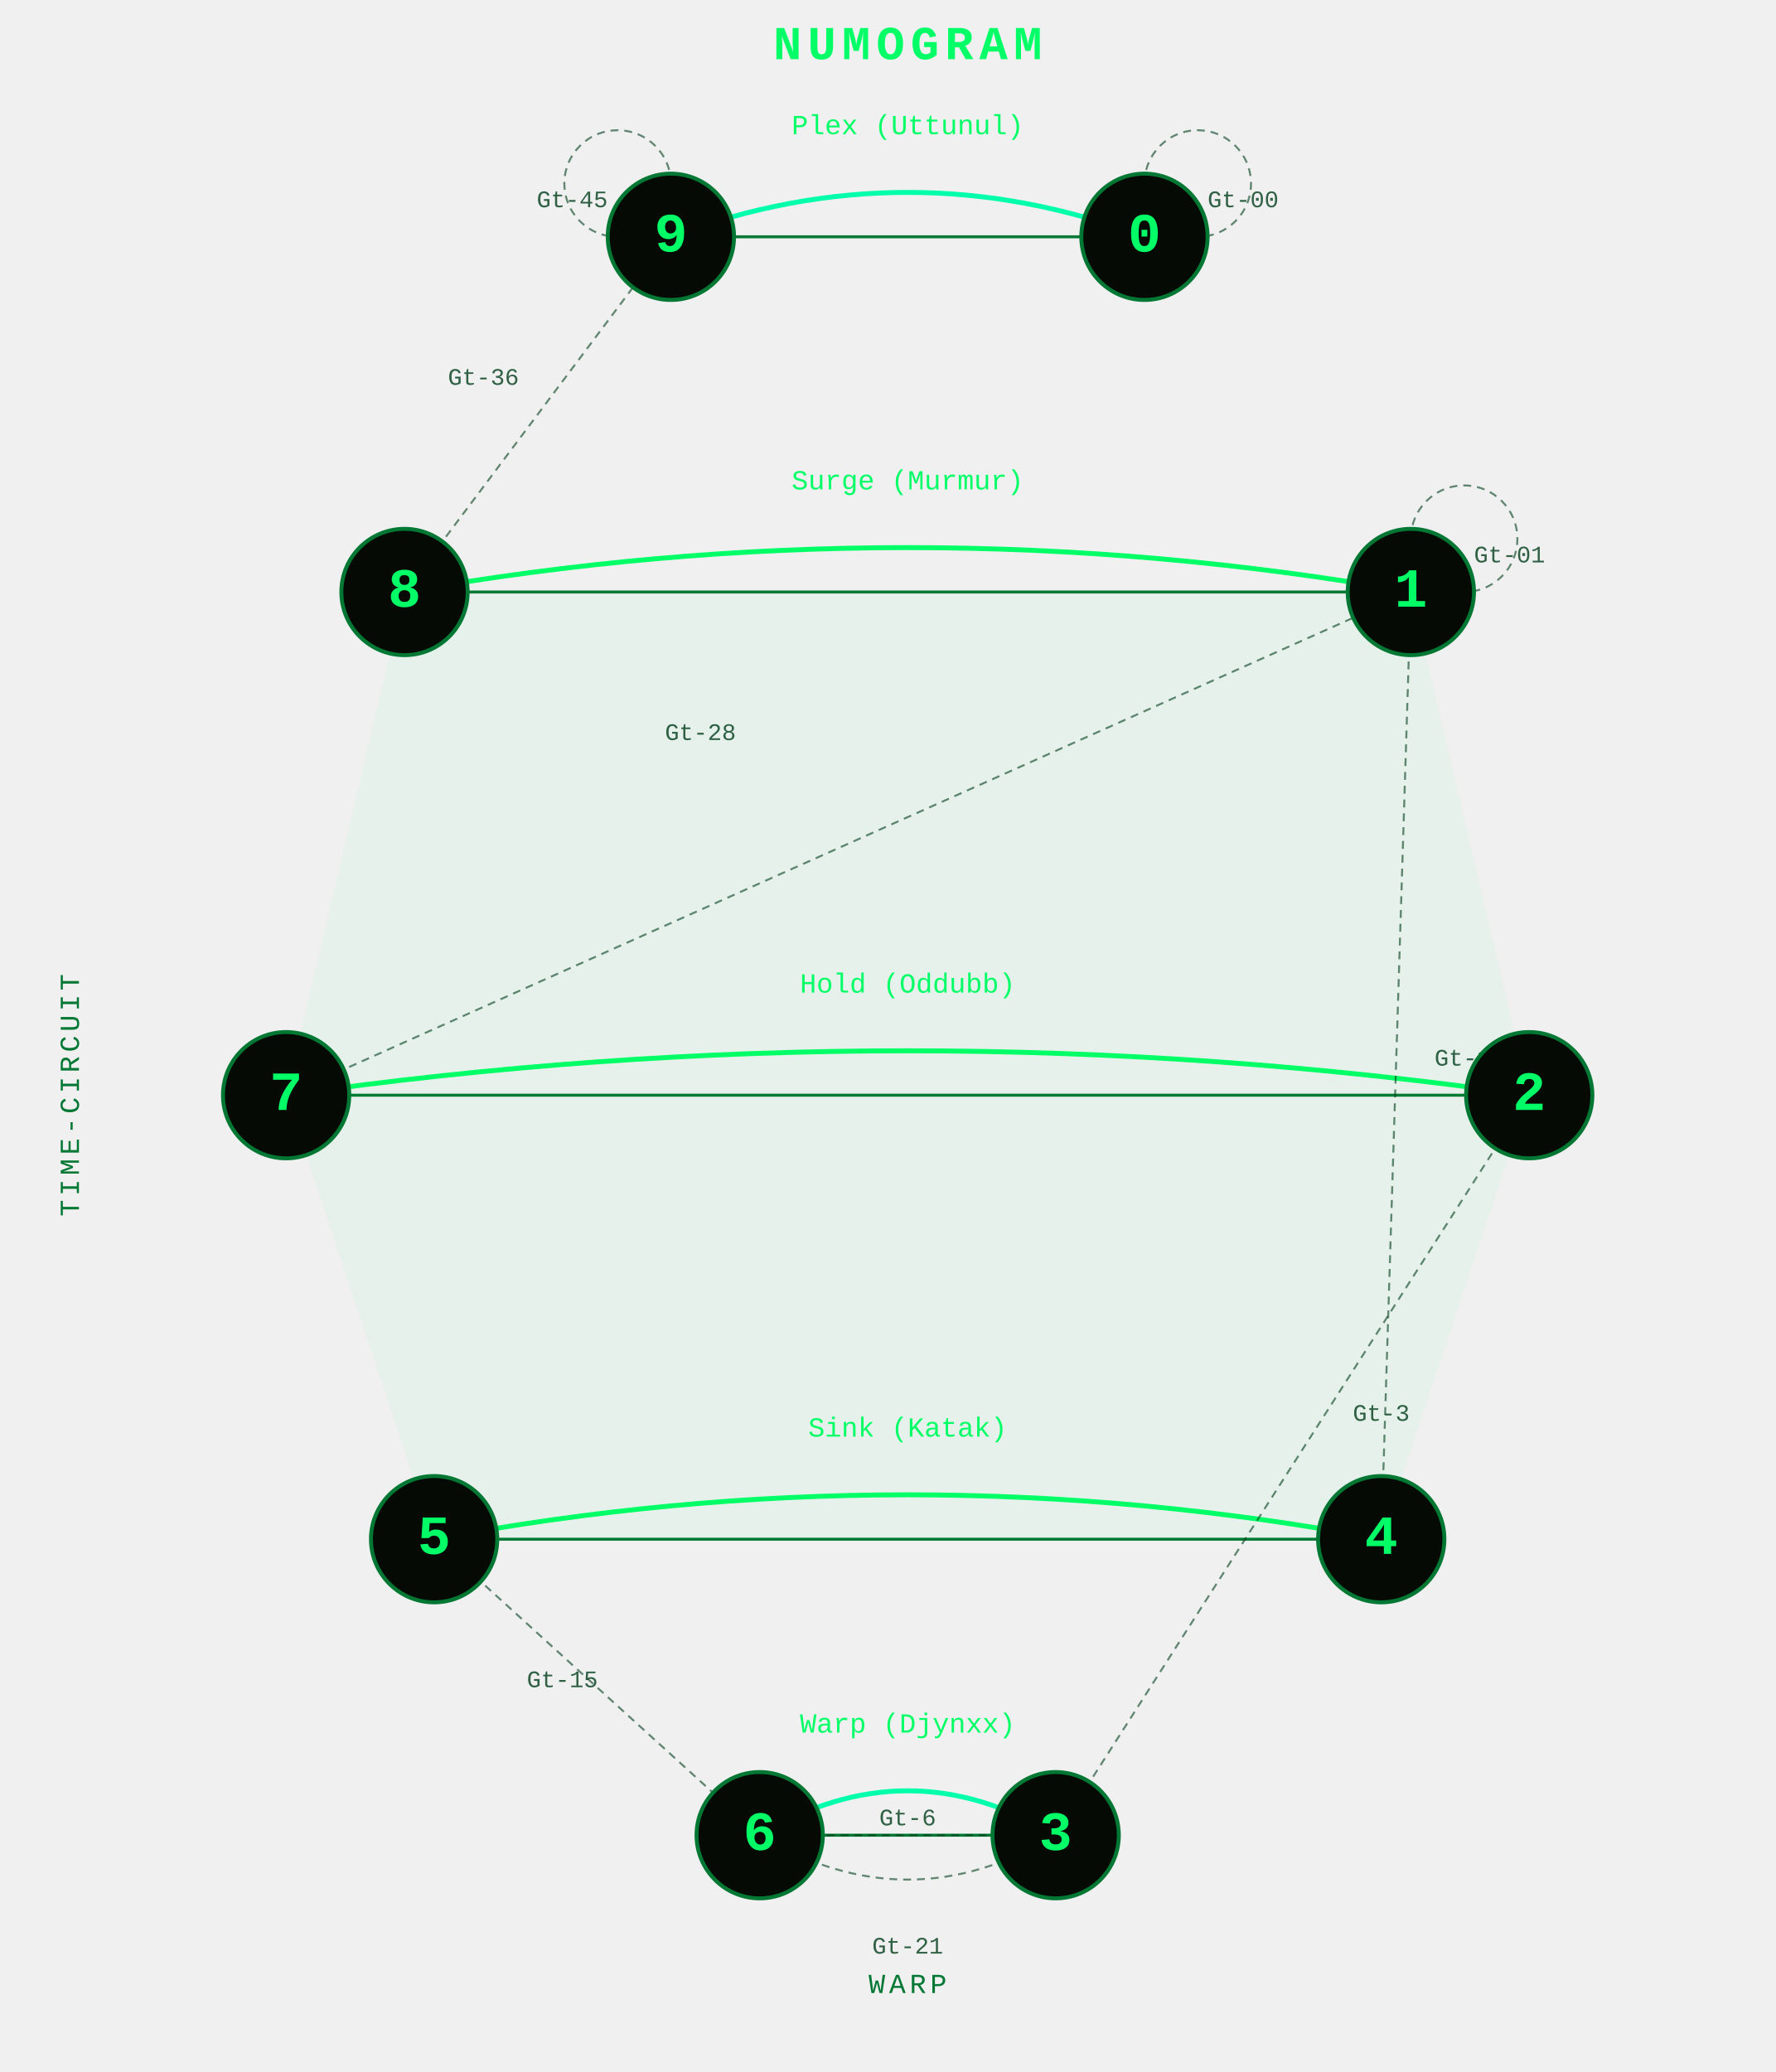
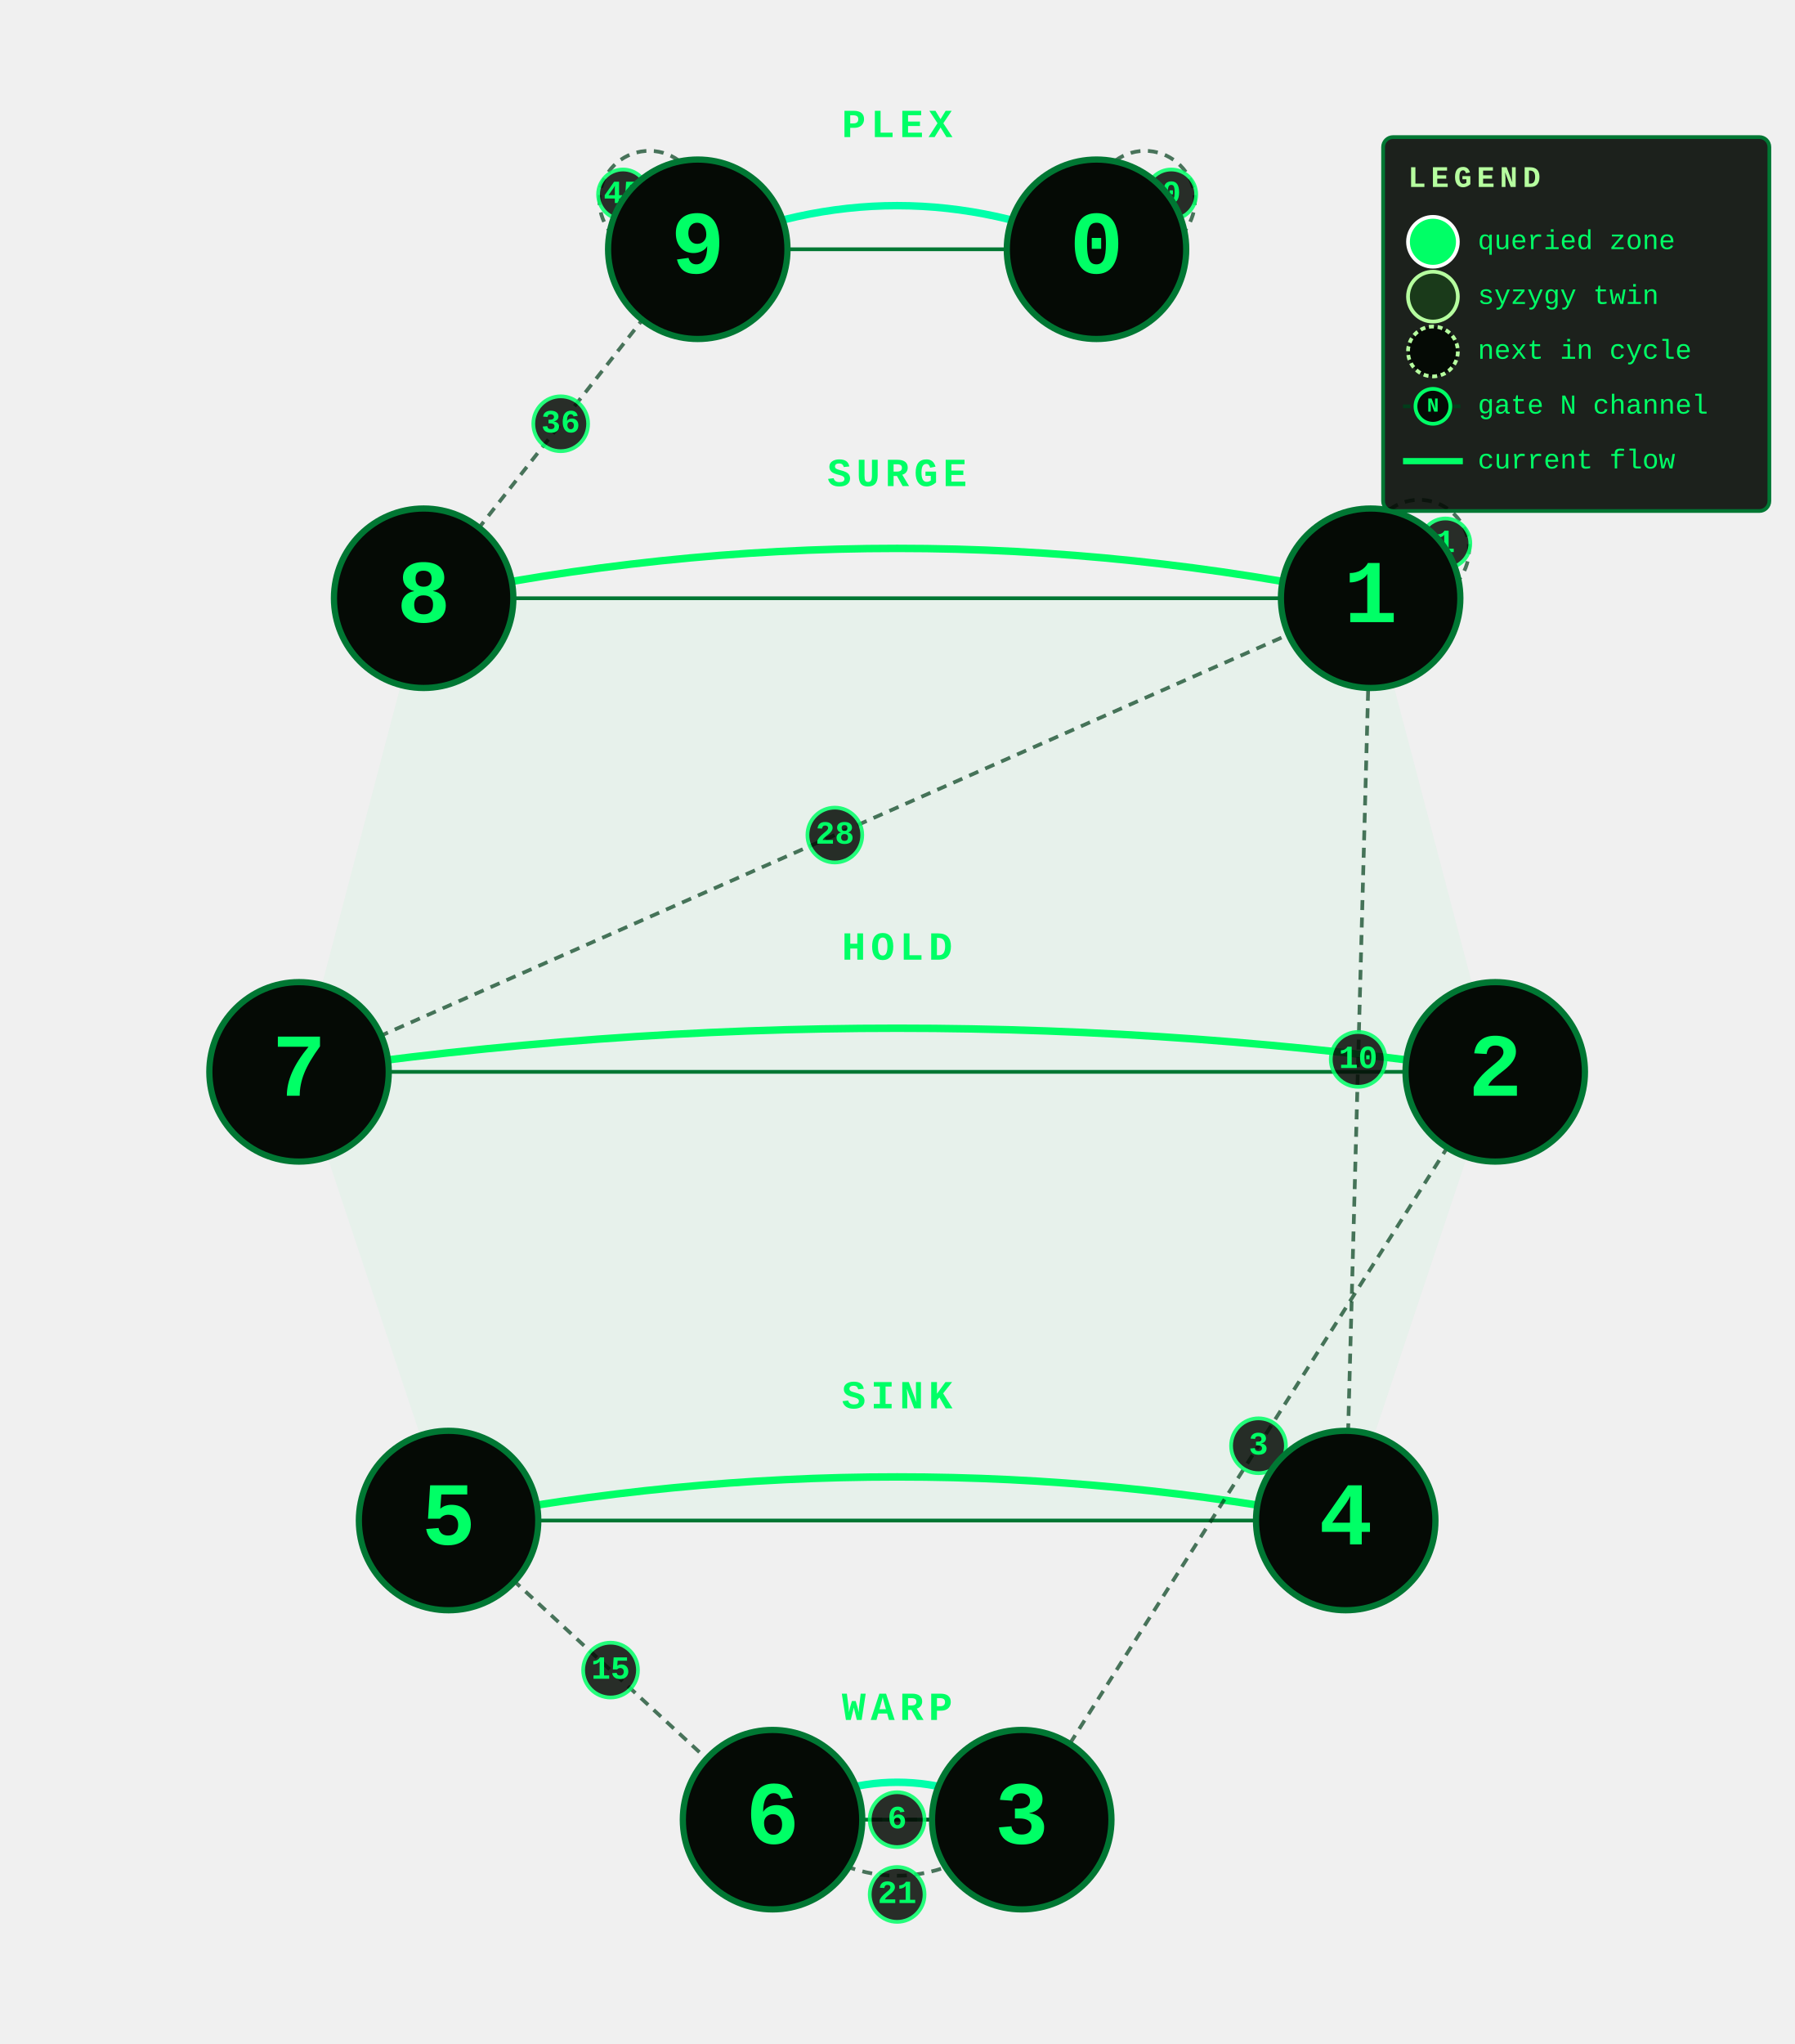
- <svg xmlns="http://www.w3.org/2000/svg" id="numogram-svg" class="numogram" viewBox="-10 0 900 1050" width="100%" height="auto" preserveAspectRatio="xMidYMid meet">
+ <svg xmlns="http://www.w3.org/2000/svg" id="numogram-svg" class="numogram" viewBox="0 0 720 820" width="100%" height="auto" preserveAspectRatio="xMidYMid meet">
  <defs>
    <marker id="arrow" viewBox="0 0 10 10" refX="8" refY="5" markerWidth="6" markerHeight="6" orient="auto-start-reverse">
      <path d="M0,0 L10,5 L0,10 z" fill="context-stroke" />
    </marker>
  </defs>
  <style>
- .zone-circle { fill: #050a05; stroke: var(--border-color, #007733); stroke-width: 2; transition: all 0.3s; }
- .zone-label { fill: var(--primary-color, #00ff66); font-family: 'Courier New', monospace; font-weight: bold; font-size: 28px; text-anchor: middle; dominant-baseline: central; transition: fill 0.3s; pointer-events: none; }
- 
- .syzygy { stroke: var(--border-color, #007733); stroke-width: 1.5; fill: none; transition: all 0.3s; }
- 
- .current { stroke-width: 2.5; fill: none; transition: all 0.3s; }
+ .zone-circle { 
+     fill: #050a05; 
+     stroke: var(--border-color, #007733); 
+     stroke-width: 2.5; 
+     transition: all 0.3s; 
+ }
+ .zone-label { 
+     fill: var(--primary-color, #00ff66); 
+     font-family: 'Courier New', monospace; 
+     font-weight: 900; 
+     font-size: 36px; 
+     text-anchor: middle; 
+     dominant-baseline: central; 
+     transition: fill 0.3s; 
+     pointer-events: none; 
+ }
+ 
+ .syzygy { 
+     stroke: var(--border-color, #007733); 
+     stroke-width: 1.5; 
+     fill: none; 
+     transition: all 0.3s; 
+ }
+ 
+ .current { 
+     stroke-width: 3; 
+     fill: none; 
+     transition: all 0.3s; 
+ }
.current.central { stroke: var(--primary-color, #00ff66); }
.current.outer { stroke: #00ffaa; }
- .current-label { fill: var(--primary-color, #00ff66); font-family: 'Courier New', monospace; font-size: 14px; text-anchor: middle; }
- 
- .gate { stroke: var(--text-muted, #003d1a); stroke-width: 1; fill: none; stroke-dasharray: 4 3; opacity: 0.6; transition: all 0.3s; }
- .gate-label { fill: var(--text-muted, #003d1a); font-family: 'Courier New', monospace; font-size: 12px; opacity: 0.8; text-anchor: middle; pointer-events: none; }
- 
- .region-label { fill: var(--border-color, #007733); font-family: 'Courier New', monospace; font-size: 14px; letter-spacing: 2px; text-anchor: middle; }
- .title-label { fill: var(--primary-color, #00ff66); font-family: 'Courier New', monospace; font-size: 24px; font-weight: bold; text-anchor: middle; letter-spacing: 3px; }
+ .current-label { 
+     fill: var(--primary-color, #00ff66); 
+     font-family: 'Courier New', monospace; 
+     font-size: 16px; 
+     font-weight: bold; 
+     text-anchor: middle; 
+     letter-spacing: 2px; 
+ }
+ 
+ .gate-channel { 
+     stroke: var(--text-muted, #003d1a); 
+     stroke-width: 1.5; 
+     fill: none; 
+     stroke-dasharray: 4 3; 
+     opacity: 0.7; 
+     transition: all 0.3s; 
+ }
+ .gate-marker { 
+     fill: #050a05; 
+     stroke: var(--primary-color, #00ff66); 
+     stroke-width: 1.5; 
+     opacity: 0.85; 
+     transition: all 0.3s; 
+ }
+ .gate-label { 
+     fill: var(--primary-color, #00ff66); 
+     font-family: 'Courier New', monospace; 
+     font-size: 13px; 
+     font-weight: bold; 
+     text-anchor: middle; 
+     dominant-baseline: central; 
+     pointer-events: none; 
+     transition: fill 0.3s;
+ }
+ 
+ .legend-text { 
+     fill: var(--primary-color, #00ff66); 
+     font-family: 'Courier New', monospace; 
+     font-size: 11px; 
+     dominant-baseline: central; 
+ }
+ .legend-header { 
+     fill: var(--primary-hover, #b6ff9f); 
+     font-family: 'Courier New', monospace; 
+     font-size: 12px; 
+     font-weight: bold; 
+     letter-spacing: 2px; 
+ }

/* ===== Highlight states — toggled by app.js ===== */

/* Primary active zone — SOLID FILL */
.zone.active .zone-circle {
    fill: var(--primary-color, #00ff66);
    stroke: #fff;
-     stroke-width: 3;
-     filter: drop-shadow(0 0 12px var(--primary-color, #00ff66));
+     stroke-width: 3.5;
+     filter: drop-shadow(0 0 14px var(--primary-color, #00ff66));
}
.zone.active .zone-label { fill: #000; }

/* Syzygy twin — DARK FILL with BRIGHT RING */
.zone.syzygy-active .zone-circle {
    fill: #1a3a1a;
    stroke: var(--primary-hover, #b6ff9f);
-     stroke-width: 3;
-     filter: drop-shadow(0 0 6px var(--primary-color, #00ff66));
- }
- .zone.syzygy-active .zone-label { 
-     fill: var(--primary-hover, #b6ff9f);
- }
+     stroke-width: 3.5;
+     filter: drop-shadow(0 0 8px var(--primary-color, #00ff66));
+ }
+ .zone.syzygy-active .zone-label { fill: var(--primary-hover, #b6ff9f); }

/* Time-circuit next step — HOLLOW with DASHED RING */
.zone.flow-active .zone-circle {
    fill: #050a05;
    stroke: var(--primary-hover, #b6ff9f);
-     stroke-width: 3.5;
+     stroke-width: 4;
    stroke-dasharray: 4 3;
-     filter: drop-shadow(0 0 8px var(--primary-hover, #b6ff9f));
- }
- .zone.flow-active .zone-label { 
-     fill: var(--primary-hover, #b6ff9f);
- }
- 
- /* Active edges */
- .syzygy.active { stroke: var(--primary-hover, #b6ff9f); stroke-width: 2.5; }
- .current.active { stroke: var(--primary-hover, #b6ff9f); stroke-width: 3.5; filter: drop-shadow(0 0 4px var(--primary-hover, #b6ff9f)); }
- .gate.active { stroke: var(--primary-hover, #b6ff9f); opacity: 1; stroke-width: 2; stroke-dasharray: 6 3; }
+     filter: drop-shadow(0 0 10px var(--primary-hover, #b6ff9f));
+ }
+ .zone.flow-active .zone-label { fill: var(--primary-hover, #b6ff9f); }
+ 
+ /* Active syzygies and currents */
+ .syzygy.active { 
+     stroke: var(--primary-hover, #b6ff9f); 
+     stroke-width: 3; 
+ }
+ .current.active { 
+     stroke: var(--primary-hover, #b6ff9f); 
+     stroke-width: 4; 
+     filter: drop-shadow(0 0 6px var(--primary-hover, #b6ff9f)); 
+ }
+ 
+ /* Active gate: the class is on the outer .gate-group; target its descendants */
+ .gate-group.active .gate-channel { 
+     stroke: var(--primary-hover, #b6ff9f); 
+     opacity: 1; 
+     stroke-width: 2.5; 
+     stroke-dasharray: 6 3; 
+ }
+ .gate-group.active .gate-marker { 
+     stroke: var(--primary-hover, #b6ff9f); 
+     stroke-width: 2.5; 
+     opacity: 1; 
+     filter: drop-shadow(0 0 4px var(--primary-hover, #b6ff9f)); 
+ }
+ .gate-group.active .gate-label { 
+     fill: var(--primary-hover, #b6ff9f); 
+ }

/* Dim non-relevant elements when highlighting */
.numogram.highlighting .syzygy:not(.active),
.numogram.highlighting .current:not(.active),
- .numogram.highlighting .gate:not(.active),
- .numogram.highlighting .gate-label,
+ .numogram.highlighting .gate-group:not(.active),
.numogram.highlighting .current-label { 
-     opacity: 0.15; 
-     transition: opacity 0.3s;
- }
- 
- /* Override so active elements' labels stay fully visible */
- .numogram.highlighting .gate.active + .gate-label,
+     opacity: 0.2; 
+     transition: opacity 0.3s; 
+ }
+ 
+ /* Active current's label stays fully visible (adjacent sibling) */
.numogram.highlighting .current.active + .current-label { 
-     opacity: 1;
- }
-     </style>
-   <text class="title-label" x="450" y="30">NUMOGRAM</text>
-   <text class="region-label" x="30" y="555" transform="rotate(-90 30,555)">TIME-CIRCUIT</text>
-   <text class="region-label" x="450" y="1010">WARP</text>
-   <line class="syzygy" id="syz-0-9" x1="570" y1="120" x2="330" y2="120" />
-   <line class="syzygy" id="syz-1-8" x1="705" y1="300" x2="195" y2="300" />
-   <line class="syzygy" id="syz-2-7" x1="765" y1="555" x2="135" y2="555" />
-   <line class="syzygy" id="syz-3-6" x1="525" y1="930" x2="375" y2="930" />
-   <line class="syzygy" id="syz-4-5" x1="690" y1="780" x2="210" y2="780" />
-   <path id="time-circuit-envelope" d="M 195,300 L 705,300 L 765,555 L 690,780 L 210,780 L 135,555 Z" fill="var(--primary-color, #00ff66)" opacity="0.04" stroke="none" />
-   <path class="current outer" id="current-plex" d="M 330,120 Q 450,75 570,120" marker-end="url(#arrow)" />
-   <text class="current-label" x="450" y="68">Plex (Uttunul)</text>
-   <path class="current central" id="current-surge" d="M 195,300 Q 450,255 705,300" marker-end="url(#arrow)" />
-   <text class="current-label" x="450" y="248">Surge (Murmur)</text>
-   <path class="current central" id="current-hold" d="M 135,555 Q 450,510 765,555" marker-end="url(#arrow)" />
-   <text class="current-label" x="450" y="503">Hold (Oddubb)</text>
-   <path class="current outer" id="current-warp" d="M 375,930 Q 450,885 525,930" marker-end="url(#arrow)" />
-   <text class="current-label" x="450" y="878">Warp (Djynxx)</text>
-   <path class="current central" id="current-sink" d="M 210,780 Q 450,735 690,780" marker-end="url(#arrow)" />
-   <text class="current-label" x="450" y="728">Sink (Katak)</text>
-   <line class="gate" id="gate-03" x1="765" y1="555" x2="525" y2="930" marker-end="url(#arrow)" />
-   <text class="gate-label" x="690" y="720">Gt-3</text>
-   <line class="gate" id="gate-06" x1="525" y1="930" x2="375" y2="930" marker-end="url(#arrow)" />
-   <text class="gate-label" x="450" y="925">Gt-6</text>
-   <line class="gate" id="gate-10" x1="690" y1="780" x2="705" y2="300" marker-end="url(#arrow)" />
-   <text class="gate-label" x="735" y="540">Gt-10</text>
-   <line class="gate" id="gate-15" x1="210" y1="780" x2="375" y2="930" marker-end="url(#arrow)" />
-   <text class="gate-label" x="275" y="855">Gt-15</text>
-   <path class="gate" id="gate-21" d="M 375,930 Q 450,975 525,930" marker-end="url(#arrow)" />
-   <text class="gate-label" x="450" y="990">Gt-21</text>
-   <line class="gate" id="gate-28" x1="135" y1="555" x2="705" y2="300" marker-end="url(#arrow)" />
-   <text class="gate-label" x="345" y="375">Gt-28</text>
-   <line class="gate" id="gate-36" x1="195" y1="300" x2="330" y2="120" marker-end="url(#arrow)" />
-   <text class="gate-label" x="235" y="195">Gt-36</text>
-   <path class="gate" id="gate-00" d="M 570,93 A 27,27 0 1,1 597,120" marker-end="url(#arrow)" />
-   <text class="gate-label" x="620" y="105">Gt-00</text>
-   <path class="gate" id="gate-01" d="M 705,273 A 27,27 0 1,1 732,300" marker-end="url(#arrow)" />
-   <text class="gate-label" x="755" y="285">Gt-01</text>
-   <path class="gate" id="gate-45" d="M 330,93 A 27,27 0 1,0 303,120" marker-end="url(#arrow)" />
-   <text class="gate-label" x="280" y="105">Gt-45</text>
+     opacity: 1; 
+ }
+ </style>
+   <path id="time-circuit-envelope" d="M 170,240 L 550,240 L 600,430 L 540,610 L 180,610 L 120,430 Z" fill="var(--primary-color, #00ff66)" opacity="0.04" stroke="none" />
+   <line class="syzygy" id="syz-0-9" x1="440" y1="100" x2="280" y2="100" />
+   <line class="syzygy" id="syz-1-8" x1="550" y1="240" x2="170" y2="240" />
+   <line class="syzygy" id="syz-2-7" x1="600" y1="430" x2="120" y2="430" />
+   <line class="syzygy" id="syz-3-6" x1="410" y1="730" x2="310" y2="730" />
+   <line class="syzygy" id="syz-4-5" x1="540" y1="610" x2="180" y2="610" />
+   <path class="current outer" id="current-plex" d="M 280,100 Q 360,65 440,100" marker-end="url(#arrow)" />
+   <text class="current-label" x="360" y="55">PLEX</text>
+   <path class="current central" id="current-surge" d="M 170,240 Q 360,200 550,240" marker-end="url(#arrow)" />
+   <text class="current-label" x="360" y="195">SURGE</text>
+   <path class="current central" id="current-hold" d="M 120,430 Q 360,395 600,430" marker-end="url(#arrow)" />
+   <text class="current-label" x="360" y="385">HOLD</text>
+   <path class="current central" id="current-sink" d="M 180,610 Q 360,575 540,610" marker-end="url(#arrow)" />
+   <text class="current-label" x="360" y="565">SINK</text>
+   <path class="current outer" id="current-warp" d="M 310,730 Q 360,700 410,730" marker-end="url(#arrow)" />
+   <text class="current-label" x="360" y="690">WARP</text>
+   <g class="gate-group" id="gate-00">
+     <path class="gate-channel" d="M 440,76 A 20,20 0 1,1 464,100" marker-end="url(#arrow)" />
+     <circle class="gate-marker" cx="470" cy="78" r="10" />
+     <text class="gate-label" x="470" y="78">0</text>
+   </g>
+   <g class="gate-group" id="gate-01">
+     <path class="gate-channel" d="M 550,216 A 20,20 0 1,1 574,240" marker-end="url(#arrow)" />
+     <circle class="gate-marker" cx="580" cy="218" r="10" />
+     <text class="gate-label" x="580" y="218">1</text>
+   </g>
+   <g class="gate-group" id="gate-03">
+     <line class="gate-channel" x1="600" y1="430" x2="410" y2="730" marker-end="url(#arrow)" />
+     <circle class="gate-marker" cx="505" cy="580" r="11" />
+     <text class="gate-label" x="505" y="580">3</text>
+   </g>
+   <g class="gate-group" id="gate-06">
+     <line class="gate-channel" x1="410" y1="730" x2="310" y2="730" marker-end="url(#arrow)" />
+     <circle class="gate-marker" cx="360" cy="730" r="11" />
+     <text class="gate-label" x="360" y="730">6</text>
+   </g>
+   <g class="gate-group" id="gate-10">
+     <line class="gate-channel" x1="540" y1="610" x2="550" y2="240" marker-end="url(#arrow)" />
+     <circle class="gate-marker" cx="545" cy="425" r="11" />
+     <text class="gate-label" x="545" y="425">10</text>
+   </g>
+   <g class="gate-group" id="gate-15">
+     <line class="gate-channel" x1="180" y1="610" x2="310" y2="730" marker-end="url(#arrow)" />
+     <circle class="gate-marker" cx="245" cy="670" r="11" />
+     <text class="gate-label" x="245" y="670">15</text>
+   </g>
+   <g class="gate-group" id="gate-21">
+     <path class="gate-channel" d="M 310,730 Q 360,775 410,730" marker-end="url(#arrow)" />
+     <circle class="gate-marker" cx="360" cy="760" r="11" />
+     <text class="gate-label" x="360" y="760">21</text>
+   </g>
+   <g class="gate-group" id="gate-28">
+     <line class="gate-channel" x1="120" y1="430" x2="550" y2="240" marker-end="url(#arrow)" />
+     <circle class="gate-marker" cx="335" cy="335" r="11" />
+     <text class="gate-label" x="335" y="335">28</text>
+   </g>
+   <g class="gate-group" id="gate-36">
+     <line class="gate-channel" x1="170" y1="240" x2="280" y2="100" marker-end="url(#arrow)" />
+     <circle class="gate-marker" cx="225" cy="170" r="11" />
+     <text class="gate-label" x="225" y="170">36</text>
+   </g>
+   <g class="gate-group" id="gate-45">
+     <path class="gate-channel" d="M 280,76 A 20,20 0 1,0 256,100" marker-end="url(#arrow)" />
+     <circle class="gate-marker" cx="250" cy="78" r="10" />
+     <text class="gate-label" x="250" y="78">45</text>
+   </g>
  <g id="zone-9" class="zone">
-     <circle class="zone-circle" cx="330" cy="120" r="32" />
-     <text class="zone-label" x="330" y="120">9</text>
+     <circle class="zone-circle" cx="280" cy="100" r="36" />
+     <text class="zone-label" x="280" y="100">9</text>
  </g>
  <g id="zone-0" class="zone">
-     <circle class="zone-circle" cx="570" cy="120" r="32" />
-     <text class="zone-label" x="570" y="120">0</text>
+     <circle class="zone-circle" cx="440" cy="100" r="36" />
+     <text class="zone-label" x="440" y="100">0</text>
  </g>
  <g id="zone-8" class="zone">
-     <circle class="zone-circle" cx="195" cy="300" r="32" />
-     <text class="zone-label" x="195" y="300">8</text>
+     <circle class="zone-circle" cx="170" cy="240" r="36" />
+     <text class="zone-label" x="170" y="240">8</text>
  </g>
  <g id="zone-1" class="zone">
-     <circle class="zone-circle" cx="705" cy="300" r="32" />
-     <text class="zone-label" x="705" y="300">1</text>
+     <circle class="zone-circle" cx="550" cy="240" r="36" />
+     <text class="zone-label" x="550" y="240">1</text>
  </g>
  <g id="zone-7" class="zone">
-     <circle class="zone-circle" cx="135" cy="555" r="32" />
-     <text class="zone-label" x="135" y="555">7</text>
+     <circle class="zone-circle" cx="120" cy="430" r="36" />
+     <text class="zone-label" x="120" y="430">7</text>
  </g>
  <g id="zone-2" class="zone">
-     <circle class="zone-circle" cx="765" cy="555" r="32" />
-     <text class="zone-label" x="765" y="555">2</text>
+     <circle class="zone-circle" cx="600" cy="430" r="36" />
+     <text class="zone-label" x="600" y="430">2</text>
  </g>
  <g id="zone-5" class="zone">
-     <circle class="zone-circle" cx="210" cy="780" r="32" />
-     <text class="zone-label" x="210" y="780">5</text>
+     <circle class="zone-circle" cx="180" cy="610" r="36" />
+     <text class="zone-label" x="180" y="610">5</text>
  </g>
  <g id="zone-4" class="zone">
-     <circle class="zone-circle" cx="690" cy="780" r="32" />
-     <text class="zone-label" x="690" y="780">4</text>
+     <circle class="zone-circle" cx="540" cy="610" r="36" />
+     <text class="zone-label" x="540" y="610">4</text>
  </g>
  <g id="zone-6" class="zone">
-     <circle class="zone-circle" cx="375" cy="930" r="32" />
-     <text class="zone-label" x="375" y="930">6</text>
+     <circle class="zone-circle" cx="310" cy="730" r="36" />
+     <text class="zone-label" x="310" y="730">6</text>
  </g>
  <g id="zone-3" class="zone">
-     <circle class="zone-circle" cx="525" cy="930" r="32" />
-     <text class="zone-label" x="525" y="930">3</text>
+     <circle class="zone-circle" cx="410" cy="730" r="36" />
+     <text class="zone-label" x="410" y="730">3</text>
+   </g>
+   <g id="legend" transform="translate(555, 55)">
+     <rect x="0" y="0" width="155" height="150" fill="rgba(5,10,5,0.9)" stroke="var(--border-color, #007733)" stroke-width="1.5" rx="4" />
+     <text class="legend-header" x="10" y="20">LEGEND</text>
+     <circle cx="20" cy="42" r="10" fill="var(--primary-color, #00ff66)" stroke="#fff" stroke-width="1.5" />
+     <text class="legend-text" x="38" y="42">queried zone</text>
+     <circle cx="20" cy="64" r="10" fill="#1a3a1a" stroke="var(--primary-hover, #b6ff9f)" stroke-width="1.5" />
+     <text class="legend-text" x="38" y="64">syzygy twin</text>
+     <circle cx="20" cy="86" r="10" fill="#050a05" stroke="var(--primary-hover, #b6ff9f)" stroke-width="1.5" stroke-dasharray="2 1.5" />
+     <text class="legend-text" x="38" y="86">next in cycle</text>
+     <line x1="8" y1="108" x2="32" y2="108" stroke="var(--text-muted, #003d1a)" stroke-width="1.5" stroke-dasharray="3 2" />
+     <circle cx="20" cy="108" r="7" fill="#050a05" stroke="var(--primary-color, #00ff66)" stroke-width="1.5" />
+     <text x="20" y="108" font-size="8" font-family="'Courier New', monospace" fill="var(--primary-color, #00ff66)" text-anchor="middle" dominant-baseline="central" font-weight="bold">N</text>
+     <text class="legend-text" x="38" y="108">gate N channel</text>
+     <line x1="8" y1="130" x2="32" y2="130" stroke="var(--primary-color, #00ff66)" stroke-width="2.5" />
+     <text class="legend-text" x="38" y="130">current flow</text>
  </g>
</svg>
